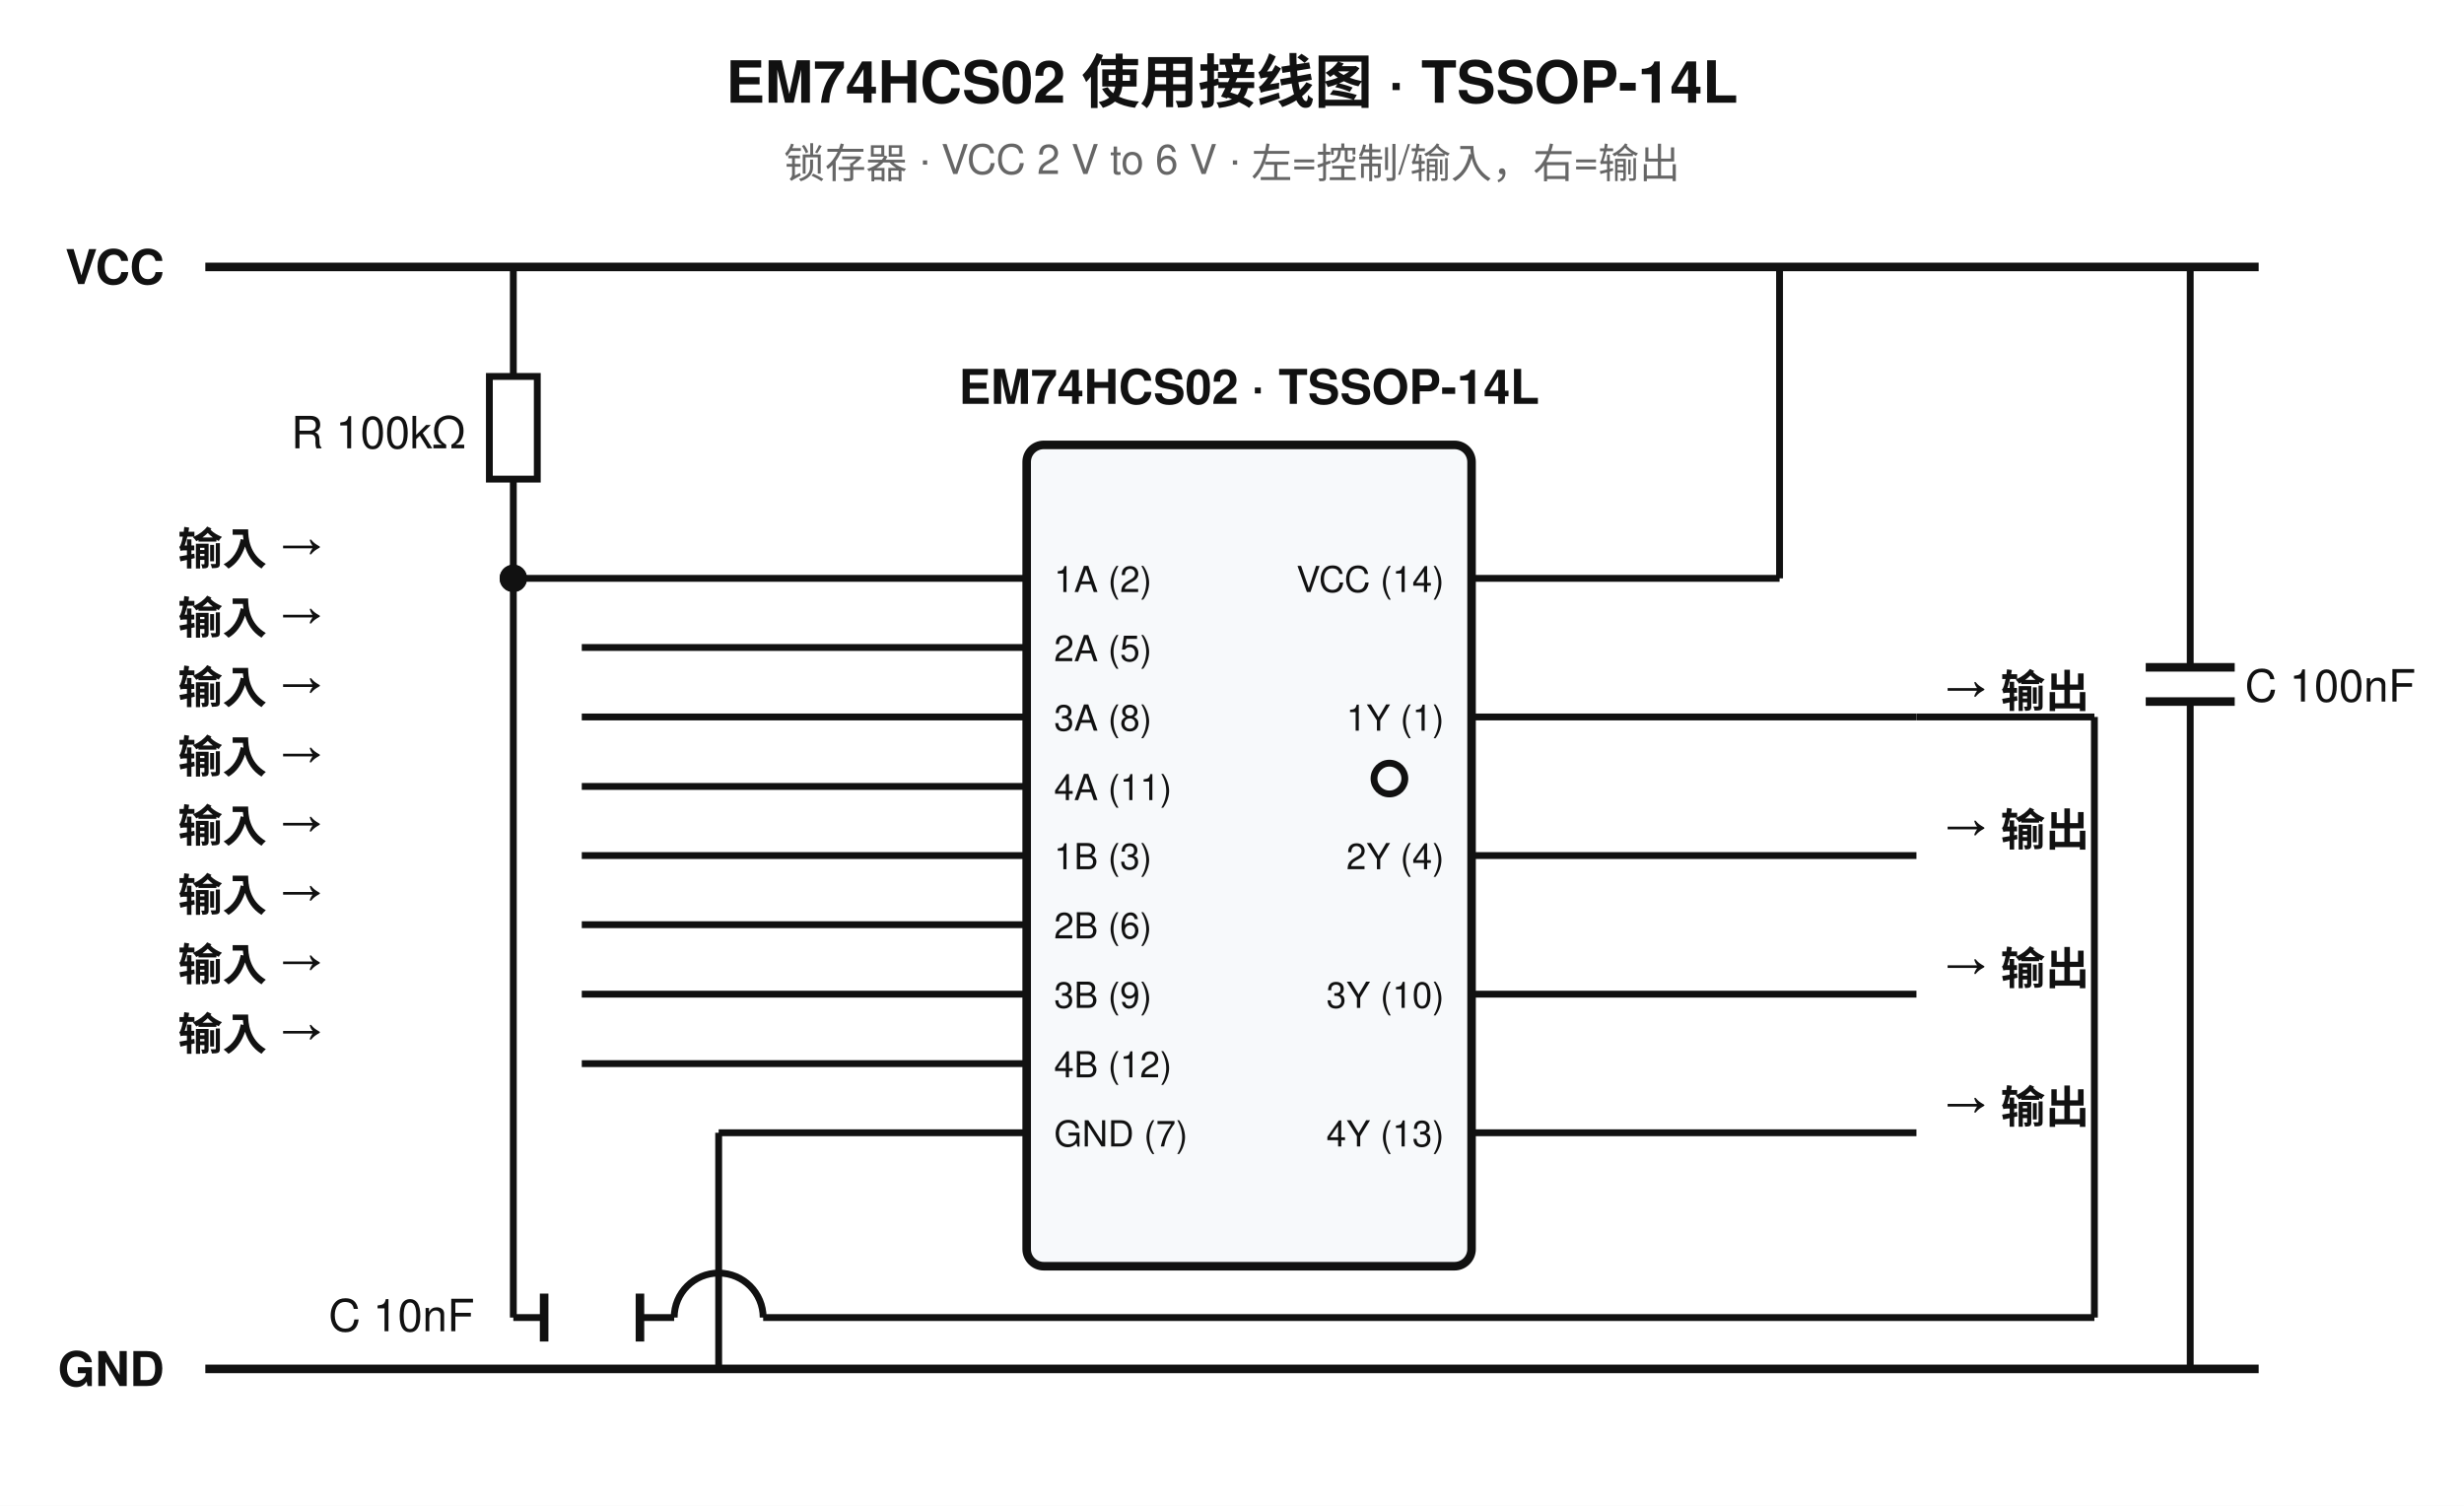
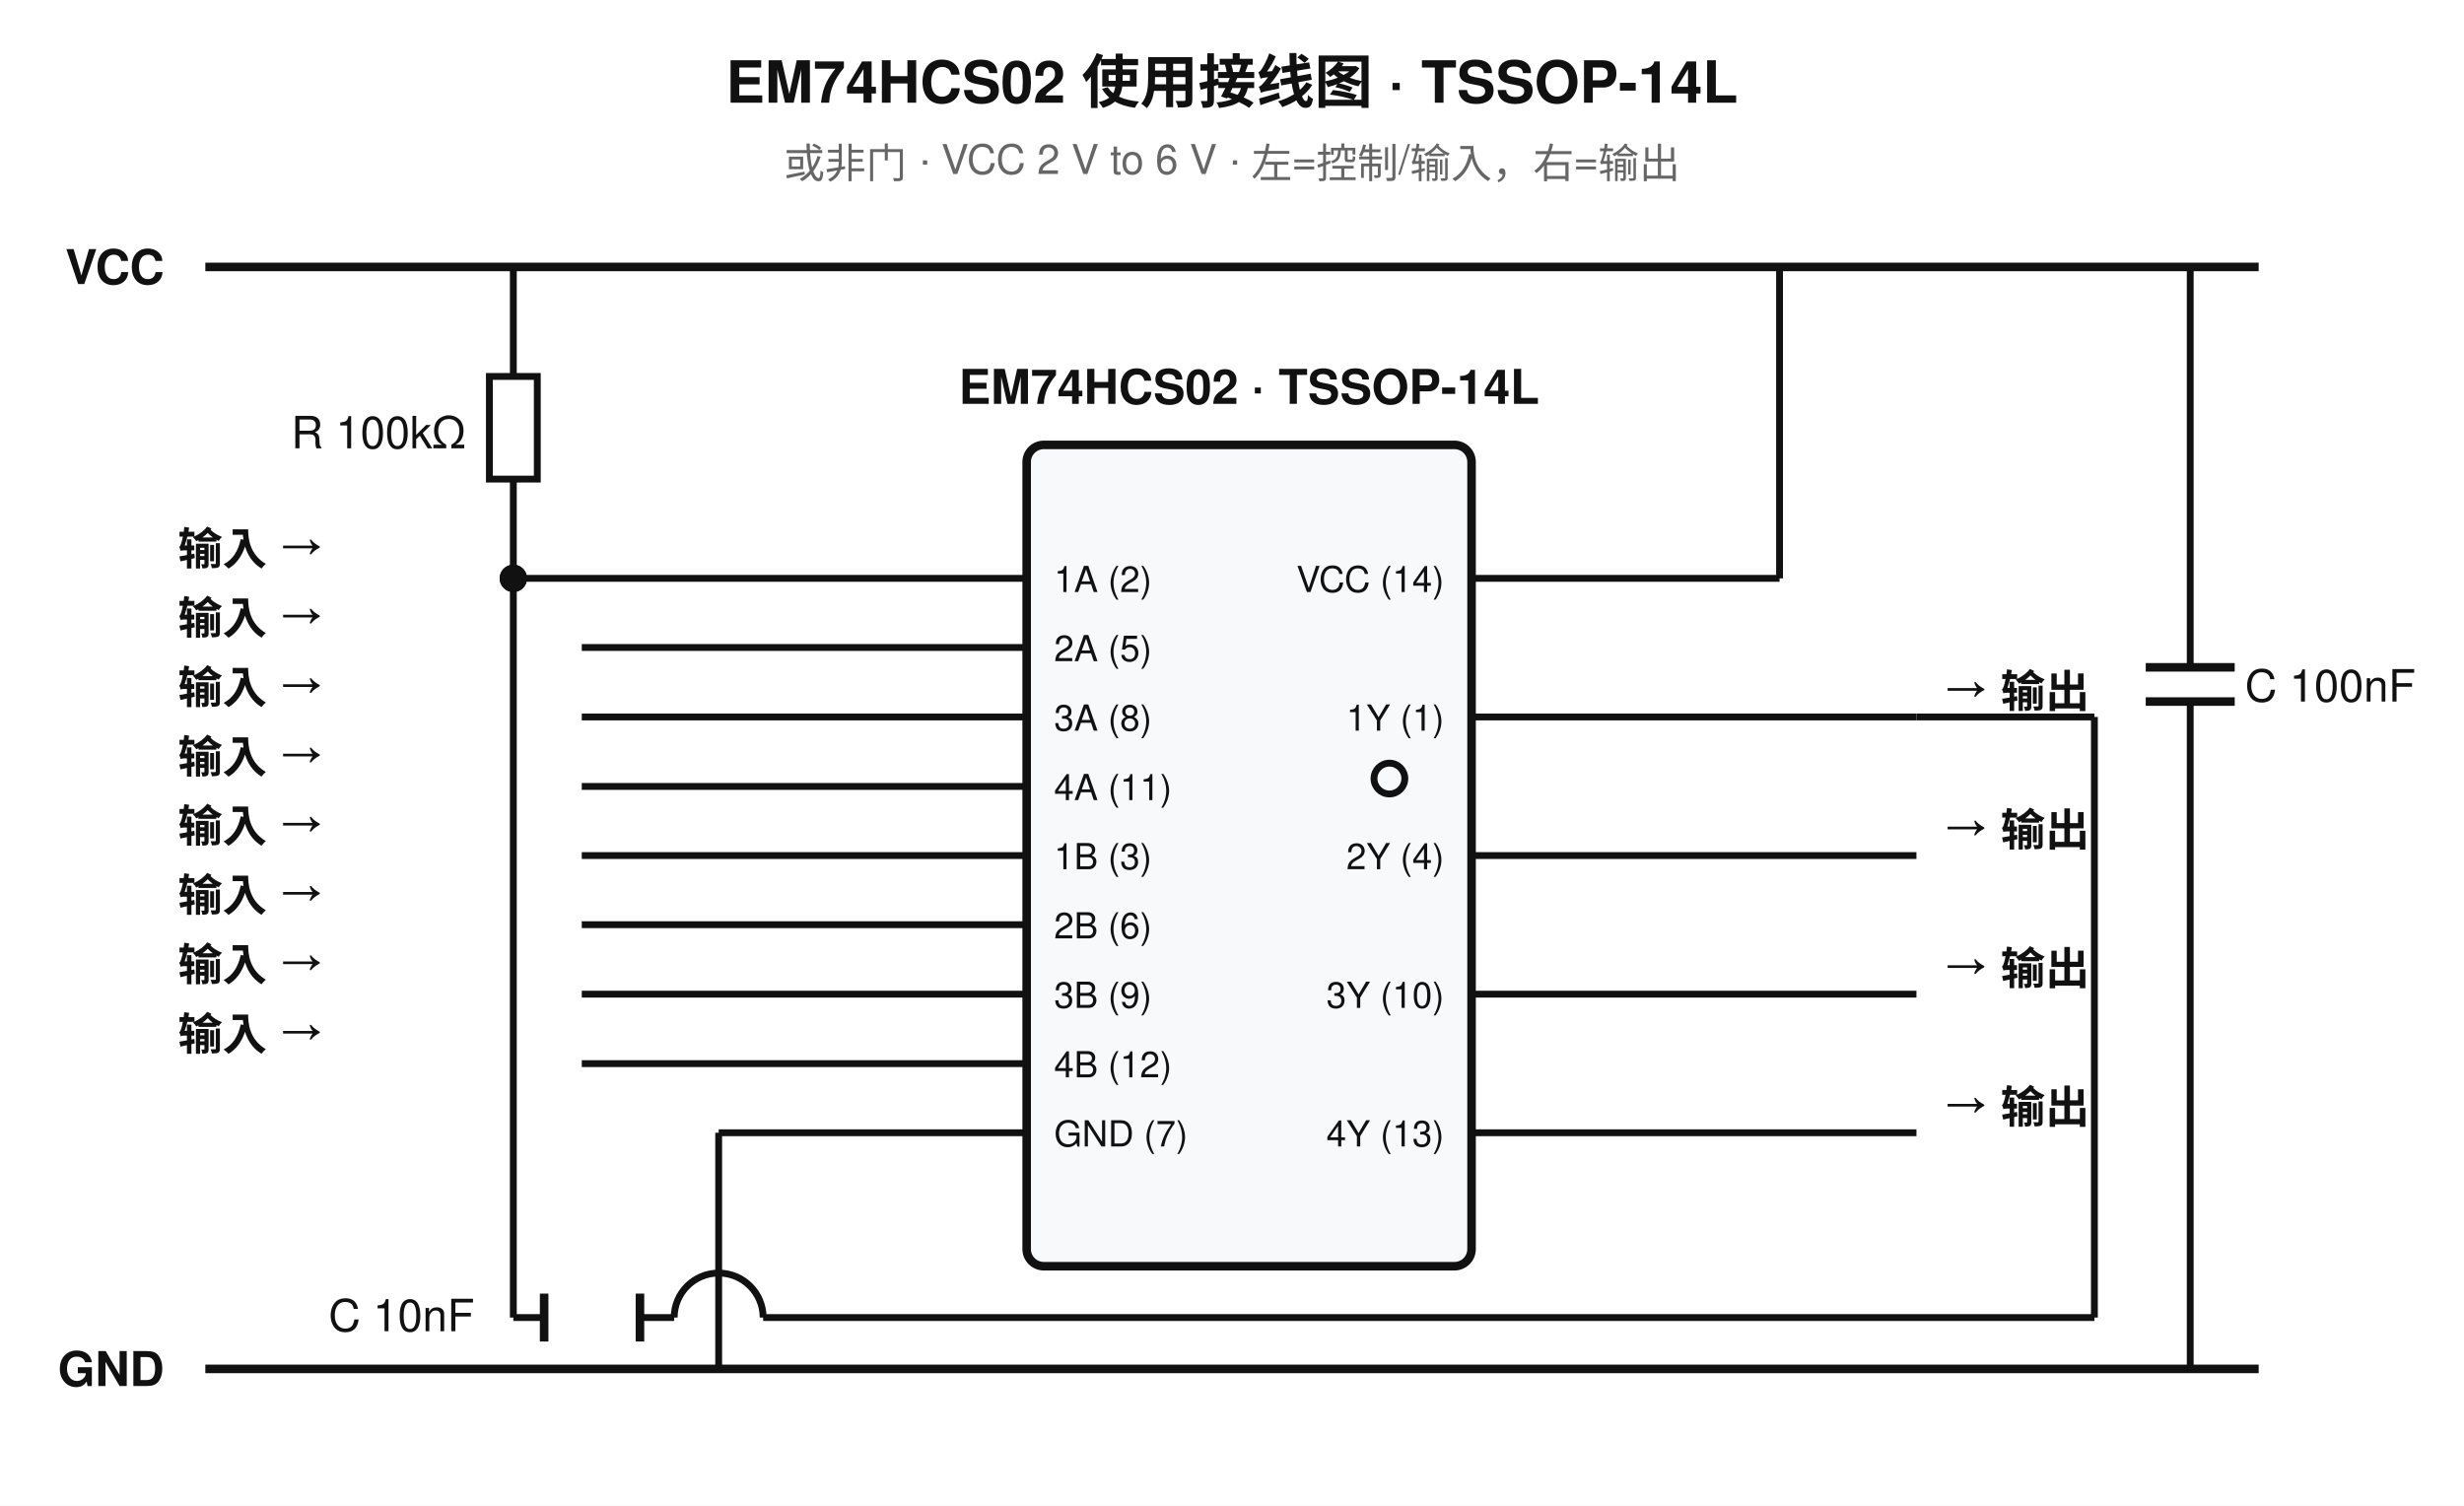
<svg xmlns="http://www.w3.org/2000/svg" viewBox="0 0 720 440" font-family="Helvetica,Arial,sans-serif">
  <rect width="720" height="440" fill="#fff" />
  <text x="360" y="30" text-anchor="middle" font-size="17" font-weight="bold" fill="#111">EM74HCS02 使用接线图 · TSSOP-14L</text>
-   <text x="360" y="52" text-anchor="middle" font-size="12" fill="#666">锁存器 · VCC 2 V to 6 V · 左=控制/输入，右=输出</text>
+   <text x="360" y="52" text-anchor="middle" font-size="12" fill="#666">或非门 · VCC 2 V to 6 V · 左=控制/输入，右=输出</text>
  <line x1="60" y1="78" x2="660" y2="78" stroke="#111" stroke-width="2.5" />
  <text x="48" y="83" text-anchor="end" font-size="14" font-weight="bold" fill="#111">VCC</text>
  <line x1="60" y1="400" x2="660" y2="400" stroke="#111" stroke-width="2.5" />
  <text x="48" y="405" text-anchor="end" font-size="14" font-weight="bold" fill="#111">GND</text>
  <text x="365" y="118" text-anchor="middle" font-size="14" font-weight="bold" fill="#111">EM74HCS02 · TSSOP-14L</text>
  <rect x="300" y="130" width="130" height="240" rx="5" fill="#f7f9fb" stroke="#111" stroke-width="2.5" />
  <text x="308" y="173.0" font-size="10.5" fill="#111">1A (2)</text>
  <line x1="300" y1="169.0" x2="150" y2="169.0" stroke="#111" stroke-width="2" />
  <line x1="150" y1="78" x2="150" y2="110.0" stroke="#111" stroke-width="2" />
  <rect x="143" y="110.0" width="14" height="30" fill="#fff" stroke="#111" stroke-width="2" />
  <line x1="150" y1="140.0" x2="150" y2="169.0" stroke="#111" stroke-width="2" />
  <circle cx="150" cy="169.0" r="4" fill="#111" />
  <text x="136" y="131.0" text-anchor="end" font-size="13" fill="#111">R 100kΩ</text>
  <text x="52" y="165.0" font-size="13" font-weight="bold" fill="#111">输入 →</text>
  <text x="308" y="193.2" font-size="10.5" fill="#111">2A (5)</text>
  <line x1="300" y1="189.2" x2="170" y2="189.2" stroke="#111" stroke-width="2" />
  <text x="52" y="185.2" font-size="13" font-weight="bold" fill="#111">输入 →</text>
  <text x="308" y="213.5" font-size="10.5" fill="#111">3A (8)</text>
  <line x1="300" y1="209.5" x2="170" y2="209.5" stroke="#111" stroke-width="2" />
  <text x="52" y="205.5" font-size="13" font-weight="bold" fill="#111">输入 →</text>
  <text x="308" y="233.8" font-size="10.5" fill="#111">4A (11)</text>
  <line x1="300" y1="229.8" x2="170" y2="229.8" stroke="#111" stroke-width="2" />
  <text x="52" y="225.8" font-size="13" font-weight="bold" fill="#111">输入 →</text>
  <text x="308" y="254.0" font-size="10.5" fill="#111">1B (3)</text>
  <line x1="300" y1="250.0" x2="170" y2="250.0" stroke="#111" stroke-width="2" />
  <text x="52" y="246.0" font-size="13" font-weight="bold" fill="#111">输入 →</text>
  <text x="308" y="274.2" font-size="10.5" fill="#111">2B (6)</text>
  <line x1="300" y1="270.2" x2="170" y2="270.2" stroke="#111" stroke-width="2" />
  <text x="52" y="266.2" font-size="13" font-weight="bold" fill="#111">输入 →</text>
  <text x="308" y="294.5" font-size="10.5" fill="#111">3B (9)</text>
  <line x1="300" y1="290.5" x2="170" y2="290.5" stroke="#111" stroke-width="2" />
  <text x="52" y="286.5" font-size="13" font-weight="bold" fill="#111">输入 →</text>
  <text x="308" y="314.8" font-size="10.5" fill="#111">4B (12)</text>
  <line x1="300" y1="310.8" x2="170" y2="310.8" stroke="#111" stroke-width="2" />
  <text x="52" y="306.8" font-size="13" font-weight="bold" fill="#111">输入 →</text>
  <text x="308" y="335.0" font-size="10.5" fill="#111">GND (7)</text>
  <line x1="300" y1="331.0" x2="210" y2="331.0" stroke="#111" stroke-width="2" />
  <line x1="210" y1="331.0" x2="210" y2="400" stroke="#111" stroke-width="2" />
  <text x="422" y="173.0" text-anchor="end" font-size="10.5" fill="#111">VCC (14)</text>
  <line x1="430" y1="169.0" x2="520" y2="169.0" stroke="#111" stroke-width="2" />
  <line x1="520" y1="169.0" x2="520" y2="78" stroke="#111" stroke-width="2" />
  <text x="422" y="213.5" text-anchor="end" font-size="10.5" fill="#111">1Y (1)</text>
  <line x1="430" y1="209.5" x2="560" y2="209.5" stroke="#111" stroke-width="2" />
  <text x="568" y="205.5" font-size="13" font-weight="bold" fill="#111">→ 输出</text>
  <text x="422" y="254.0" text-anchor="end" font-size="10.5" fill="#111">2Y (4)</text>
  <line x1="430" y1="250.0" x2="560" y2="250.0" stroke="#111" stroke-width="2" />
  <text x="568" y="246.0" font-size="13" font-weight="bold" fill="#111">→ 输出</text>
  <text x="422" y="294.5" text-anchor="end" font-size="10.5" fill="#111">3Y (10)</text>
  <line x1="430" y1="290.5" x2="560" y2="290.5" stroke="#111" stroke-width="2" />
  <text x="568" y="286.5" font-size="13" font-weight="bold" fill="#111">→ 输出</text>
  <text x="422" y="335.0" text-anchor="end" font-size="10.5" fill="#111">4Y (13)</text>
  <line x1="430" y1="331.0" x2="560" y2="331.0" stroke="#111" stroke-width="2" />
  <text x="568" y="327.0" font-size="13" font-weight="bold" fill="#111">→ 输出</text>
  <circle cx="406" cy="227.5" r="4.5" fill="none" stroke="#111" stroke-width="2" />
  <line x1="560" y1="209.5" x2="612" y2="209.5" stroke="#111" stroke-width="2" />
  <line x1="612" y1="209.5" x2="612" y2="385" stroke="#111" stroke-width="2" />
  <line x1="159" y1="385" x2="150" y2="385" stroke="#111" stroke-width="2" />
  <line x1="159" y1="378" x2="159" y2="392" stroke="#111" stroke-width="2.5" />
  <line x1="187" y1="378" x2="187" y2="392" stroke="#111" stroke-width="2.5" />
  <line x1="187" y1="385" x2="197" y2="385" stroke="#111" stroke-width="2" />
  <path d="M197,385 A13,13 0 0,1 223,385" fill="none" stroke="#111" stroke-width="2" />
  <line x1="223" y1="385" x2="612" y2="385" stroke="#111" stroke-width="2" />
  <text x="96" y="389" font-size="13" fill="#111">C 10nF</text>
  <line x1="150" y1="385" x2="150" y2="169.0" stroke="#111" stroke-width="2" />
  <circle cx="150" cy="169.0" r="4" fill="#111" />
  <text x="656" y="205" font-size="13" fill="#111">C 100nF</text>
  <line x1="640" y1="78" x2="640" y2="195" stroke="#111" stroke-width="2" />
  <line x1="627" y1="195" x2="653" y2="195" stroke="#111" stroke-width="2.5" />
  <line x1="627" y1="205" x2="653" y2="205" stroke="#111" stroke-width="2.5" />
  <line x1="640" y1="205" x2="640" y2="400" stroke="#111" stroke-width="2" />
</svg>
